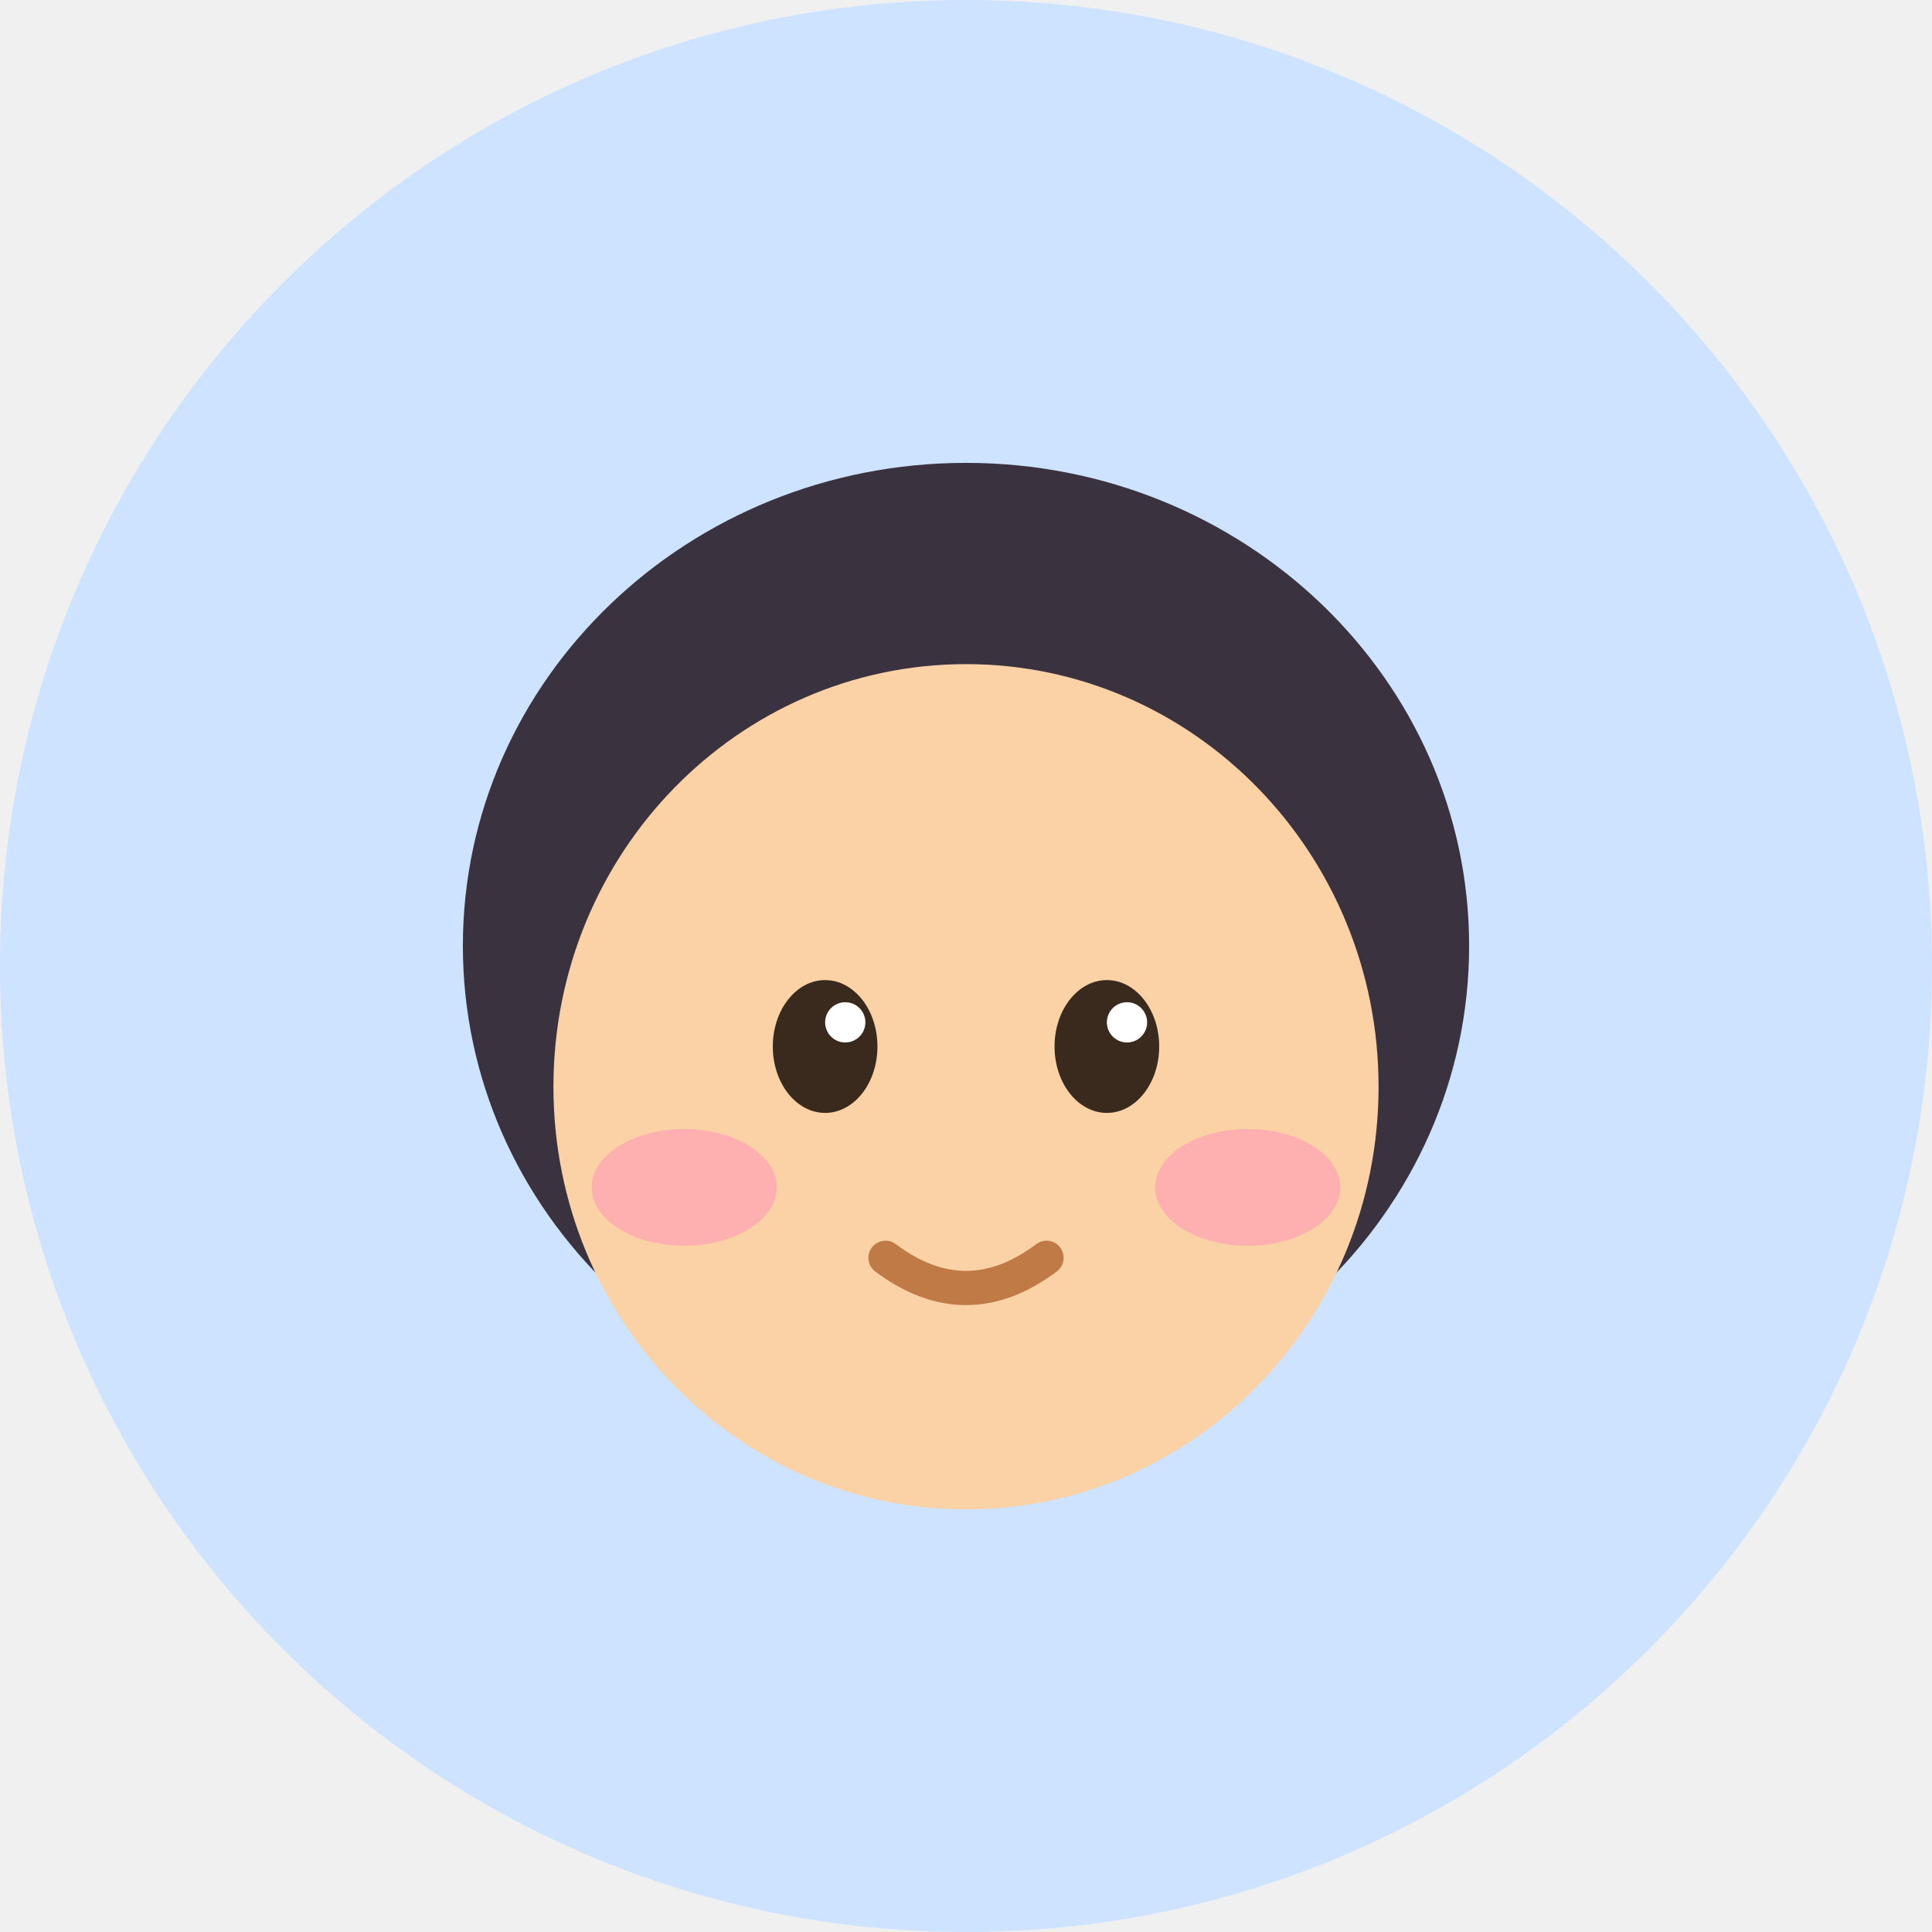
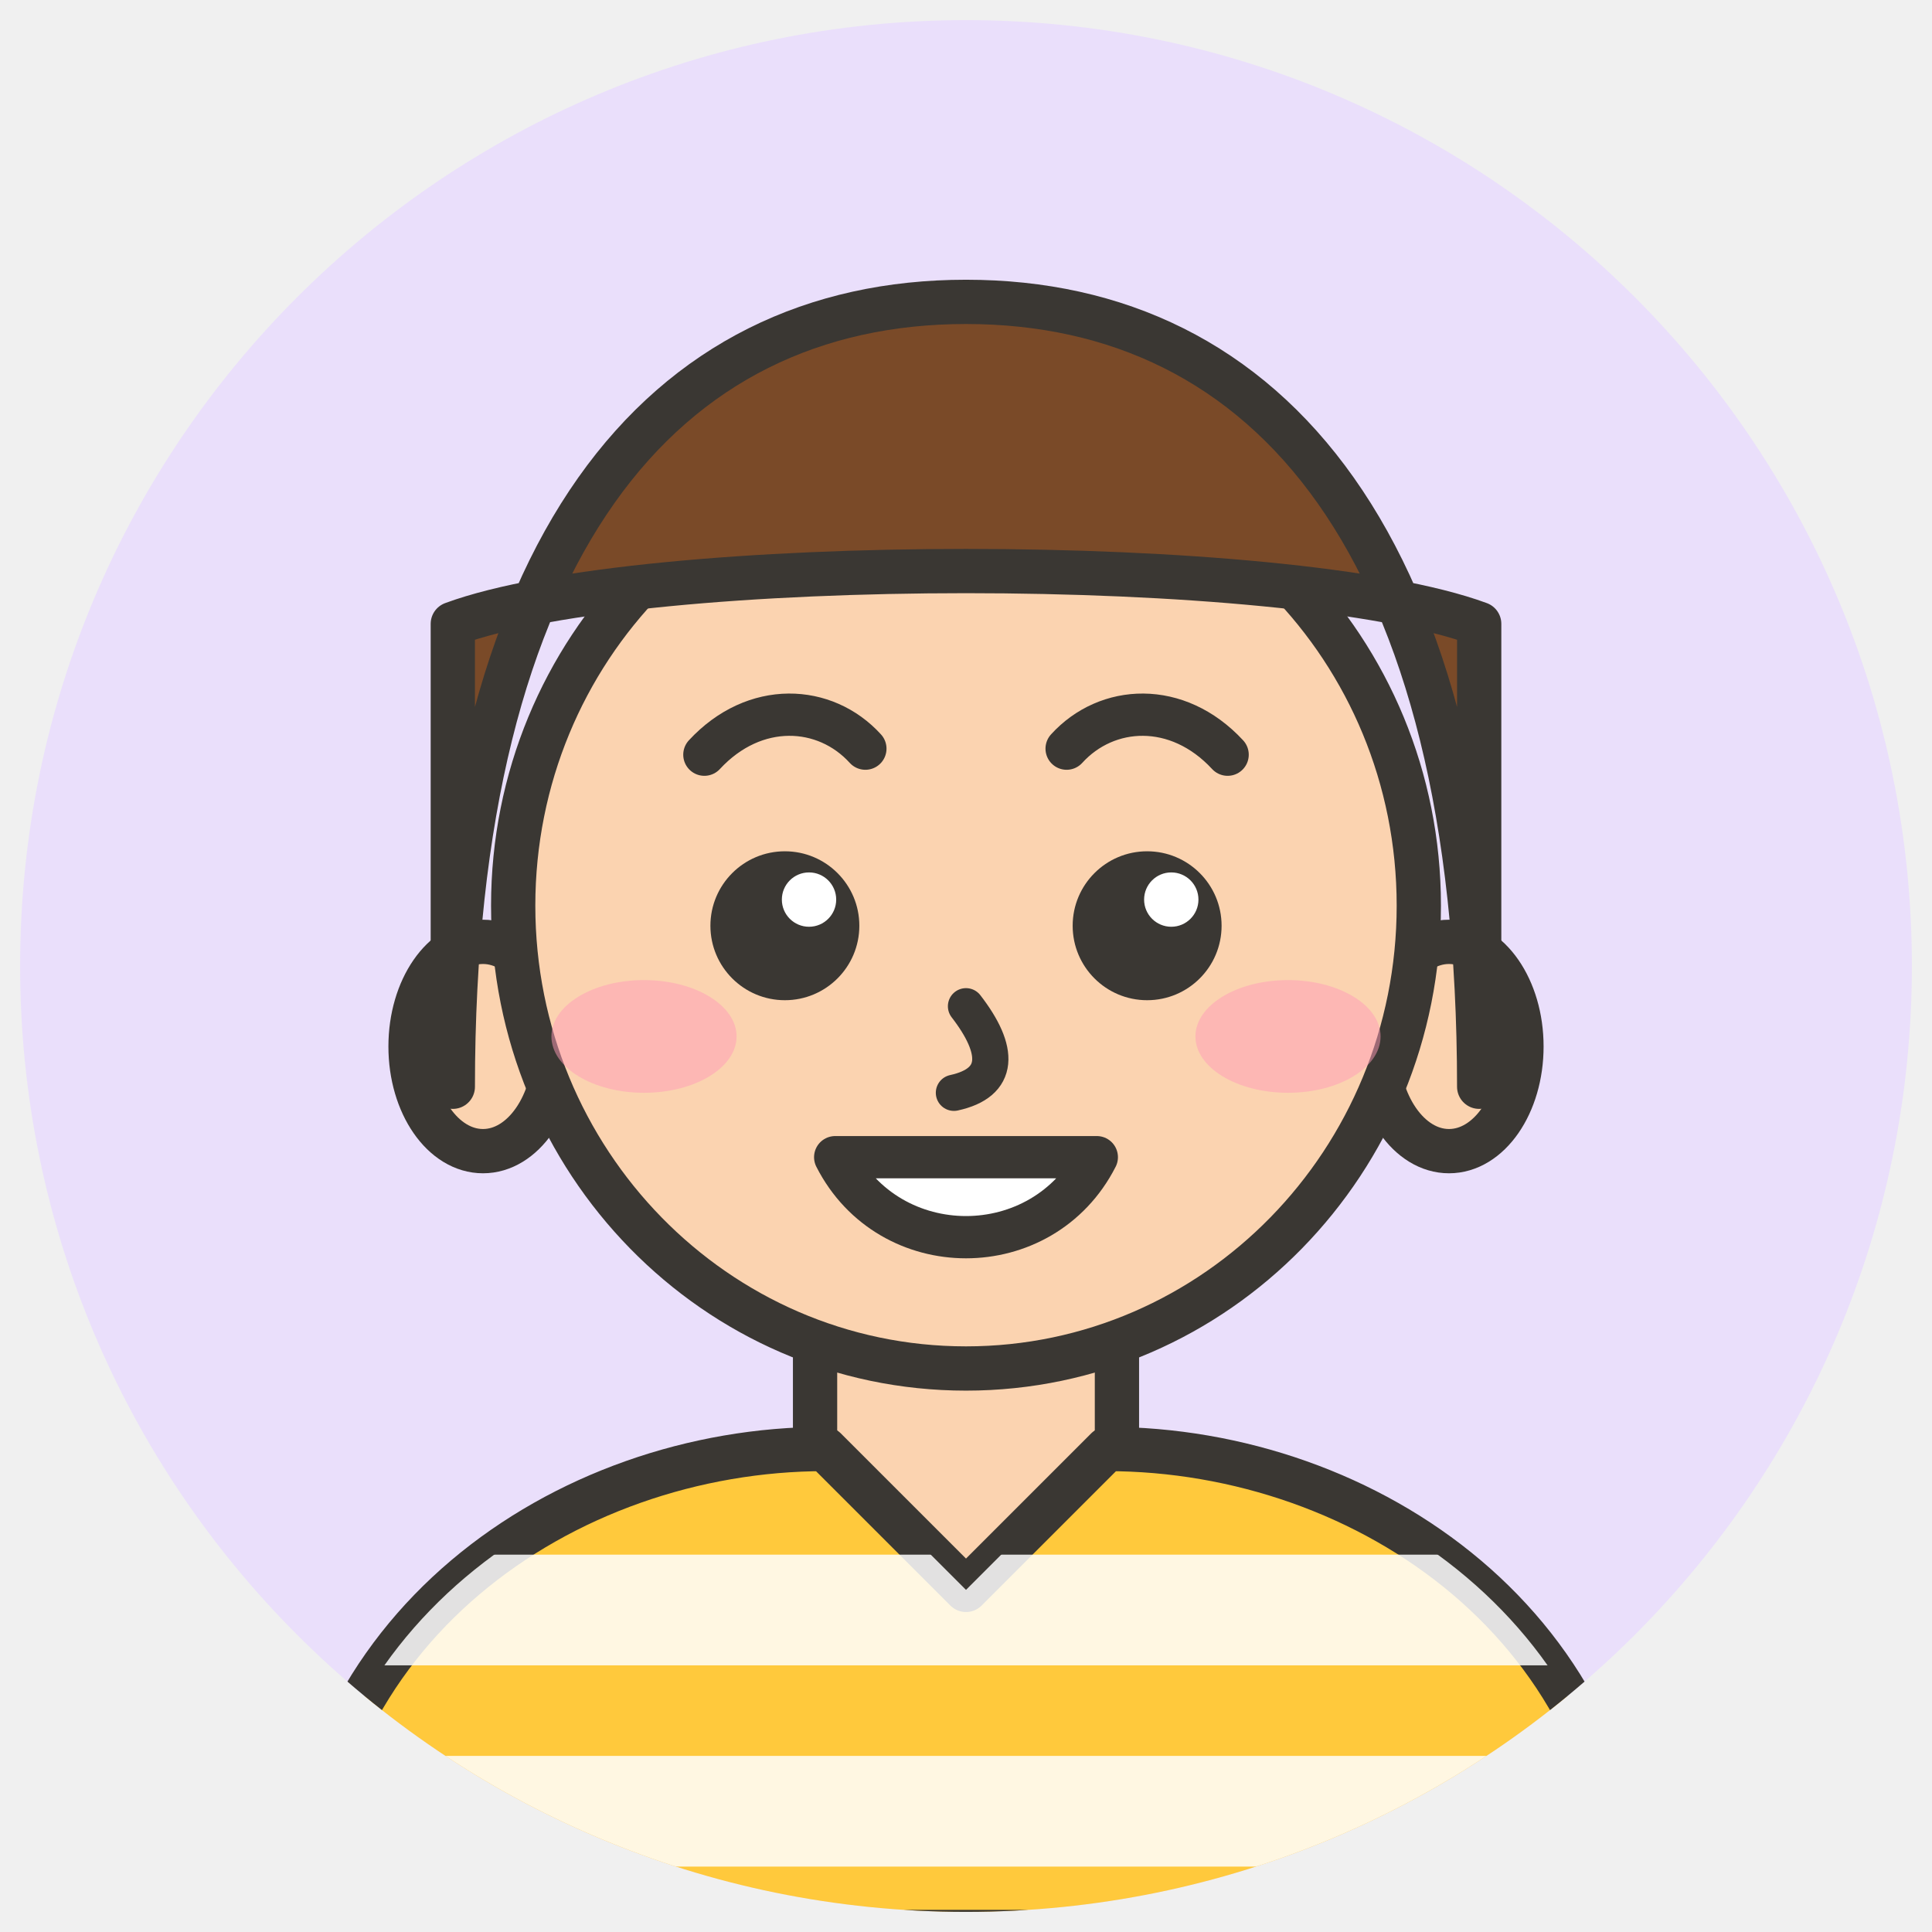
- <svg xmlns="http://www.w3.org/2000/svg" width="96" height="96" viewBox="0 0 96 96">
-   <circle cx="48" cy="48" r="48" fill="#CDE3FF" />
-   <ellipse cx="48" cy="47" rx="25" ry="24" fill="#3B3240" />
-   <ellipse cx="48" cy="54" rx="20.5" ry="21" fill="#FBD1A6" />
-   <ellipse cx="41" cy="52" rx="2.6" ry="3.3" fill="#3A2A1E" />
-   <ellipse cx="55" cy="52" rx="2.6" ry="3.3" fill="#3A2A1E" />
-   <circle cx="42" cy="50.8" r="1" fill="#FFFFFF" />
-   <circle cx="56" cy="50.8" r="1" fill="#FFFFFF" />
-   <ellipse cx="34" cy="59" rx="4.6" ry="2.9" fill="#FF8FB8" opacity="0.5" />
-   <ellipse cx="62" cy="59" rx="4.6" ry="2.9" fill="#FF8FB8" opacity="0.5" />
-   <path d="M44 62.5q4 3 8 0" fill="none" stroke="#C07A45" stroke-width="1.7" stroke-linecap="round" />
+ <svg xmlns="http://www.w3.org/2000/svg" width="96" height="96" viewBox="0 0 96 96" role="img" aria-label="男孩 01 齐刘海">
+   <defs>
+     <clipPath id="ring-boy-01">
+       <circle cx="48" cy="48" r="47.0" />
+     </clipPath>
+   </defs>
+   <g clip-path="url(#ring-boy-01)">
+     <circle cx="48" cy="48" r="47.0" fill="#EADFFB" />
+     <path d="M40.5 60 L40.5 77 C40.5 80 55.5 80 55.5 77 L55.5 60 Z" fill="#FBD3B0" stroke="#3A3733" stroke-width="2.2" stroke-linejoin="round" />
+     <path d="M15 96 C15 81 28 72 41 72 L48 79 L55 72 C68 72 81 81 81 96 Z" fill="#FFC93C" stroke="#3A3733" stroke-width="2.2" stroke-linejoin="round" />
+     <defs>
+       <clipPath id="cloth-boy-01">
+         <path d="M15 96 C15 81 28 72 41 72 L48 79 L55 72 C68 72 81 81 81 96 Z" />
+       </clipPath>
+     </defs>
+     <g clip-path="url(#cloth-boy-01)">
+       <path d="M8 80 H88" stroke="#FFFFFF" stroke-width="5.5" opacity="0.85" />
+       <path d="M8 90 H88" stroke="#FFFFFF" stroke-width="5.5" opacity="0.85" />
+     </g>
+     <ellipse cx="24" cy="52" rx="3.6" ry="5.2" fill="#FBD3B0" stroke="#3A3733" stroke-width="2.2" />
+     <ellipse cx="72" cy="52" rx="3.6" ry="5.2" fill="#FBD3B0" stroke="#3A3733" stroke-width="2.2" />
+     <ellipse cx="48" cy="45" rx="22.5" ry="23" fill="#FBD3B0" stroke="#3A3733" stroke-width="2.2" />
+     <path d="M22.5 54 C22.5 27 33 15 48 15 C63 15 73.5 27 73.5 54 L73.5 31 C64 27.5 32 27.5 22.5 31 Z" fill="#7A4A28" stroke="#3A3733" stroke-width="2.2" stroke-linejoin="round" />
+     <path d="M35 37.5 C37.5 34.8 41 35 43 37.2" fill="none" stroke="#3A3733" stroke-width="2.1" stroke-linecap="round" />
+     <path d="M61 37.5 C58.5 34.8 55 35 53 37.2" fill="none" stroke="#3A3733" stroke-width="2.1" stroke-linecap="round" />
+     <path d="M48 50 C49.7 52.2 49.7 53.8 47.4 54.3" fill="none" stroke="#3A3733" stroke-width="1.8" stroke-linecap="round" />
+     <circle cx="39" cy="46" r="3.7" fill="#3A3733" />
+     <circle cx="57" cy="46" r="3.7" fill="#3A3733" />
+     <circle cx="40.2" cy="44.7" r="1.35" fill="#FFFFFF" />
+     <circle cx="58.2" cy="44.7" r="1.35" fill="#FFFFFF" />
+     <path d="M41.5 57.5 C44.2 62.8 51.8 62.8 54.5 57.5 Z" fill="#FFFFFF" stroke="#3A3733" stroke-width="2.1" stroke-linejoin="round" />
+     <ellipse cx="32" cy="51.5" rx="4.6" ry="2.8" fill="#FF9BB8" opacity="0.5" />
+     <ellipse cx="64" cy="51.5" rx="4.6" ry="2.8" fill="#FF9BB8" opacity="0.5" />
+   </g>
</svg>
